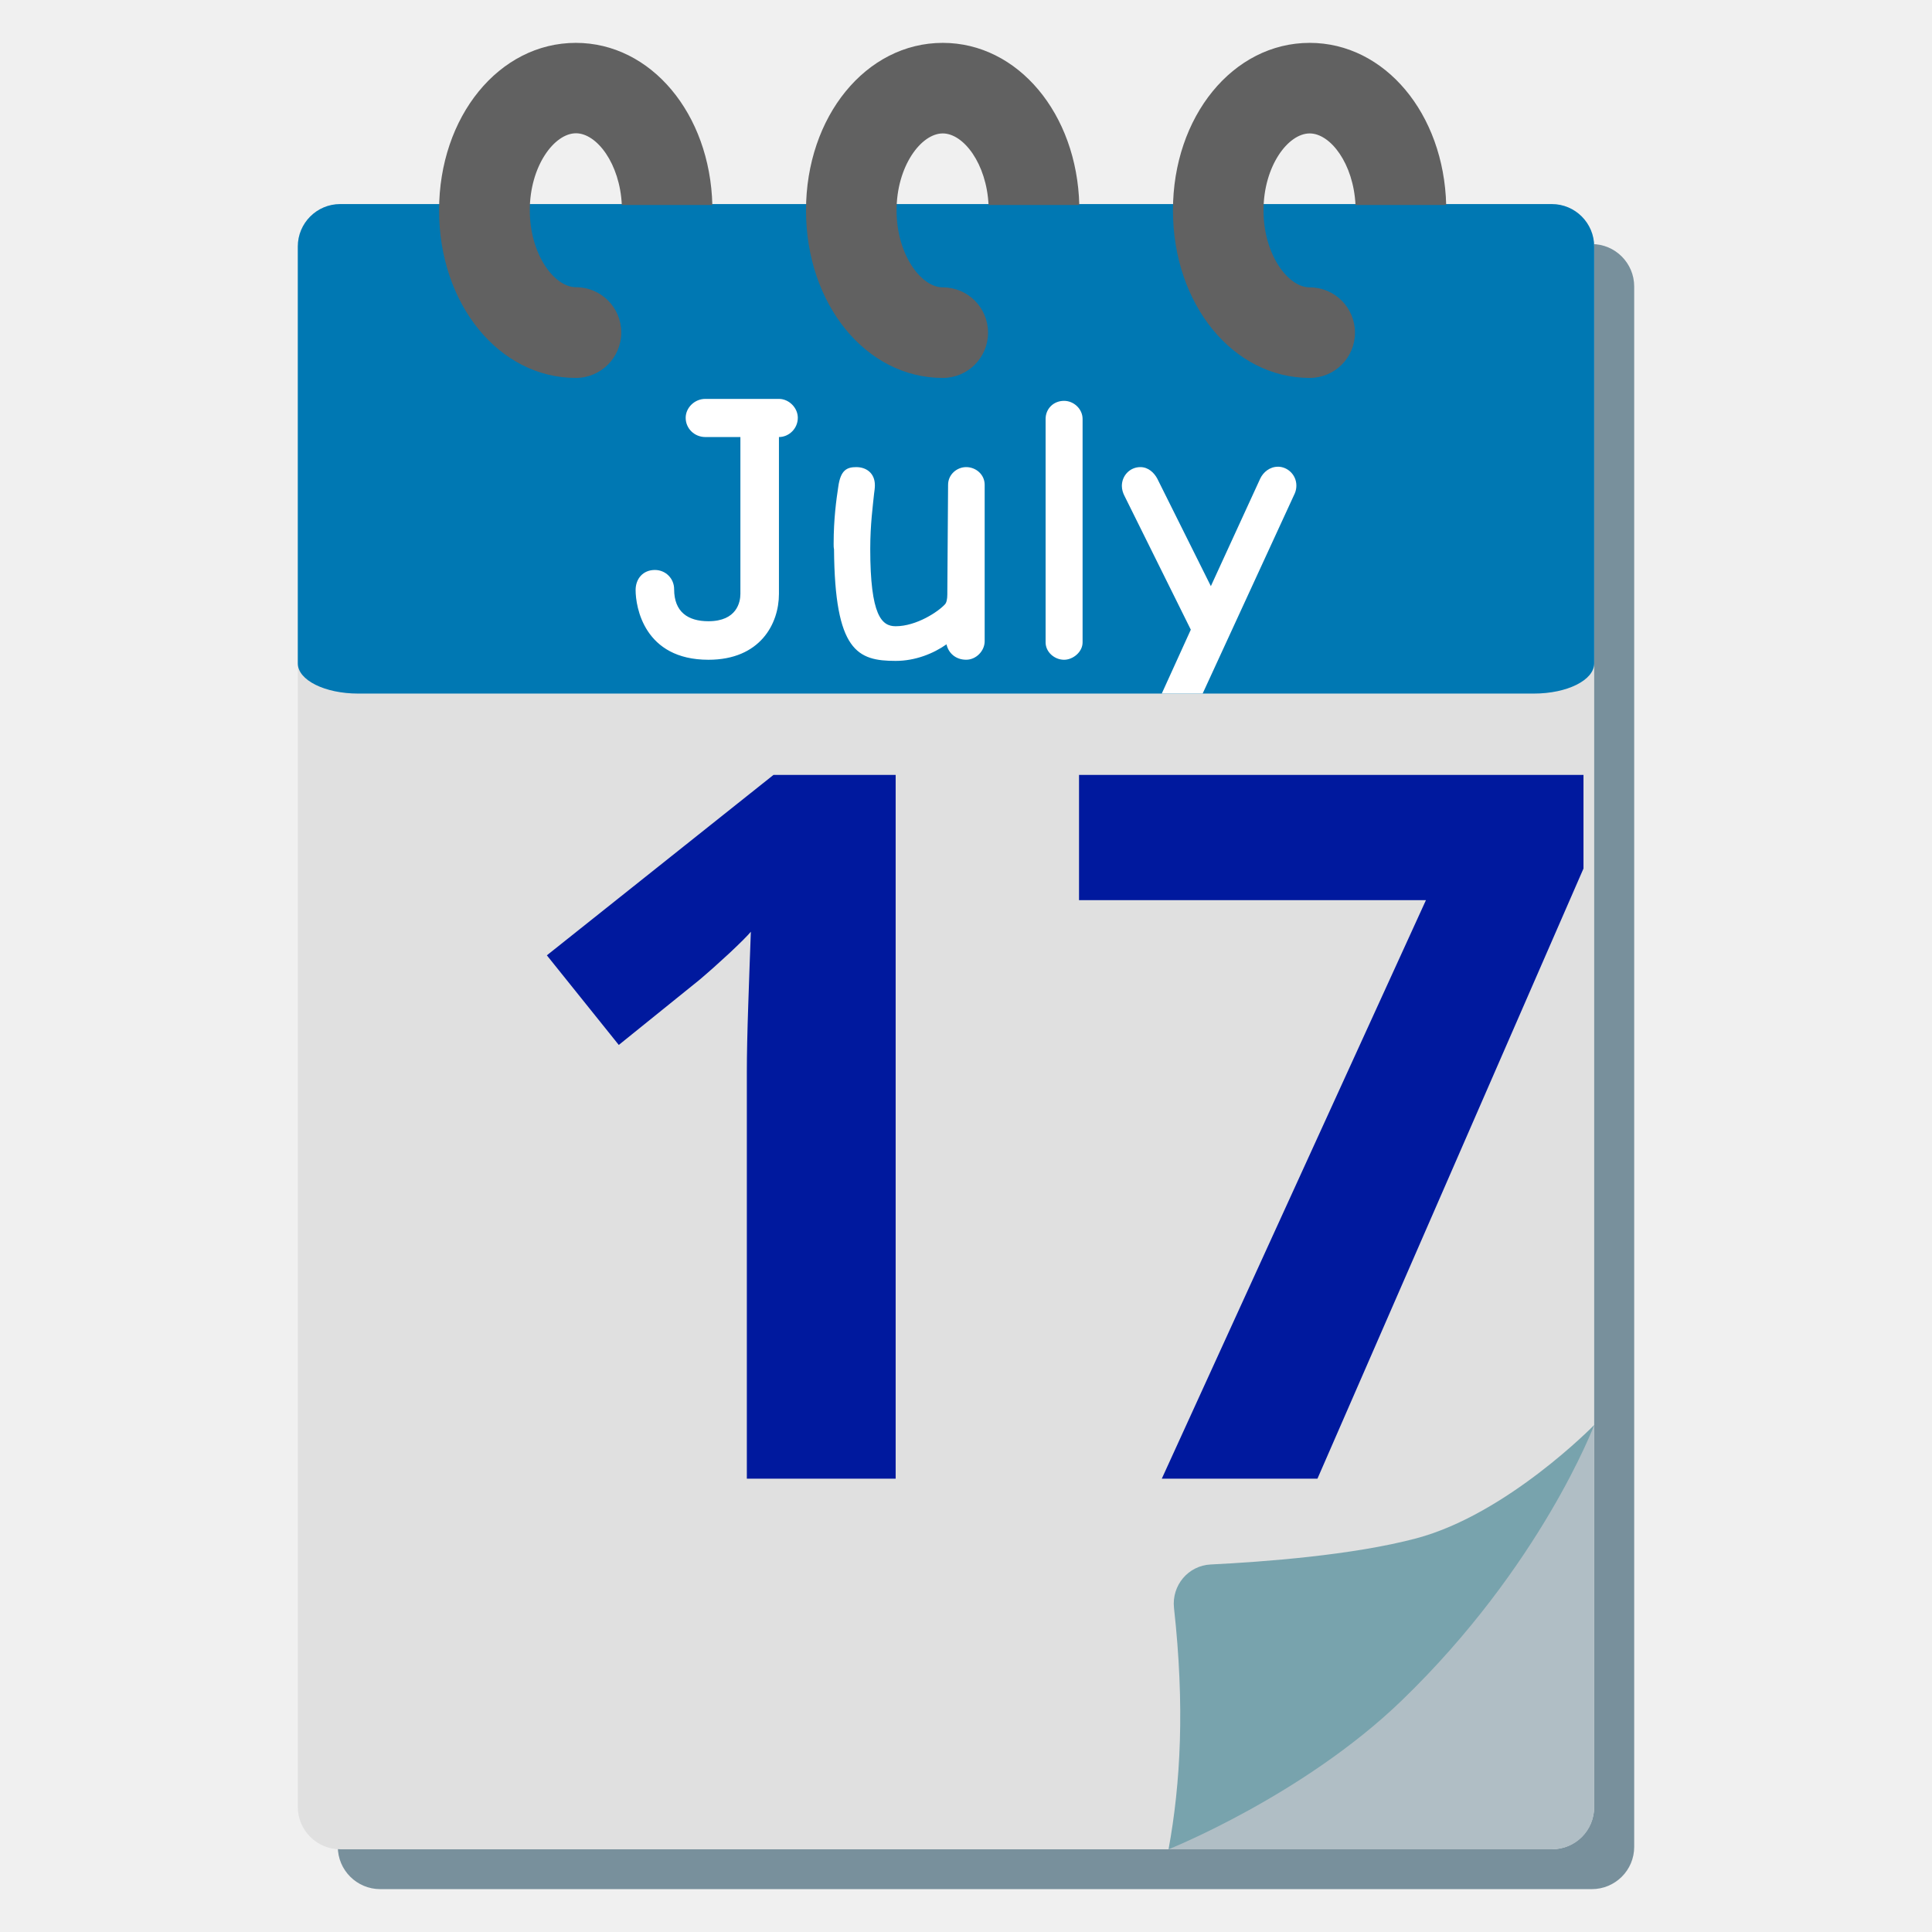
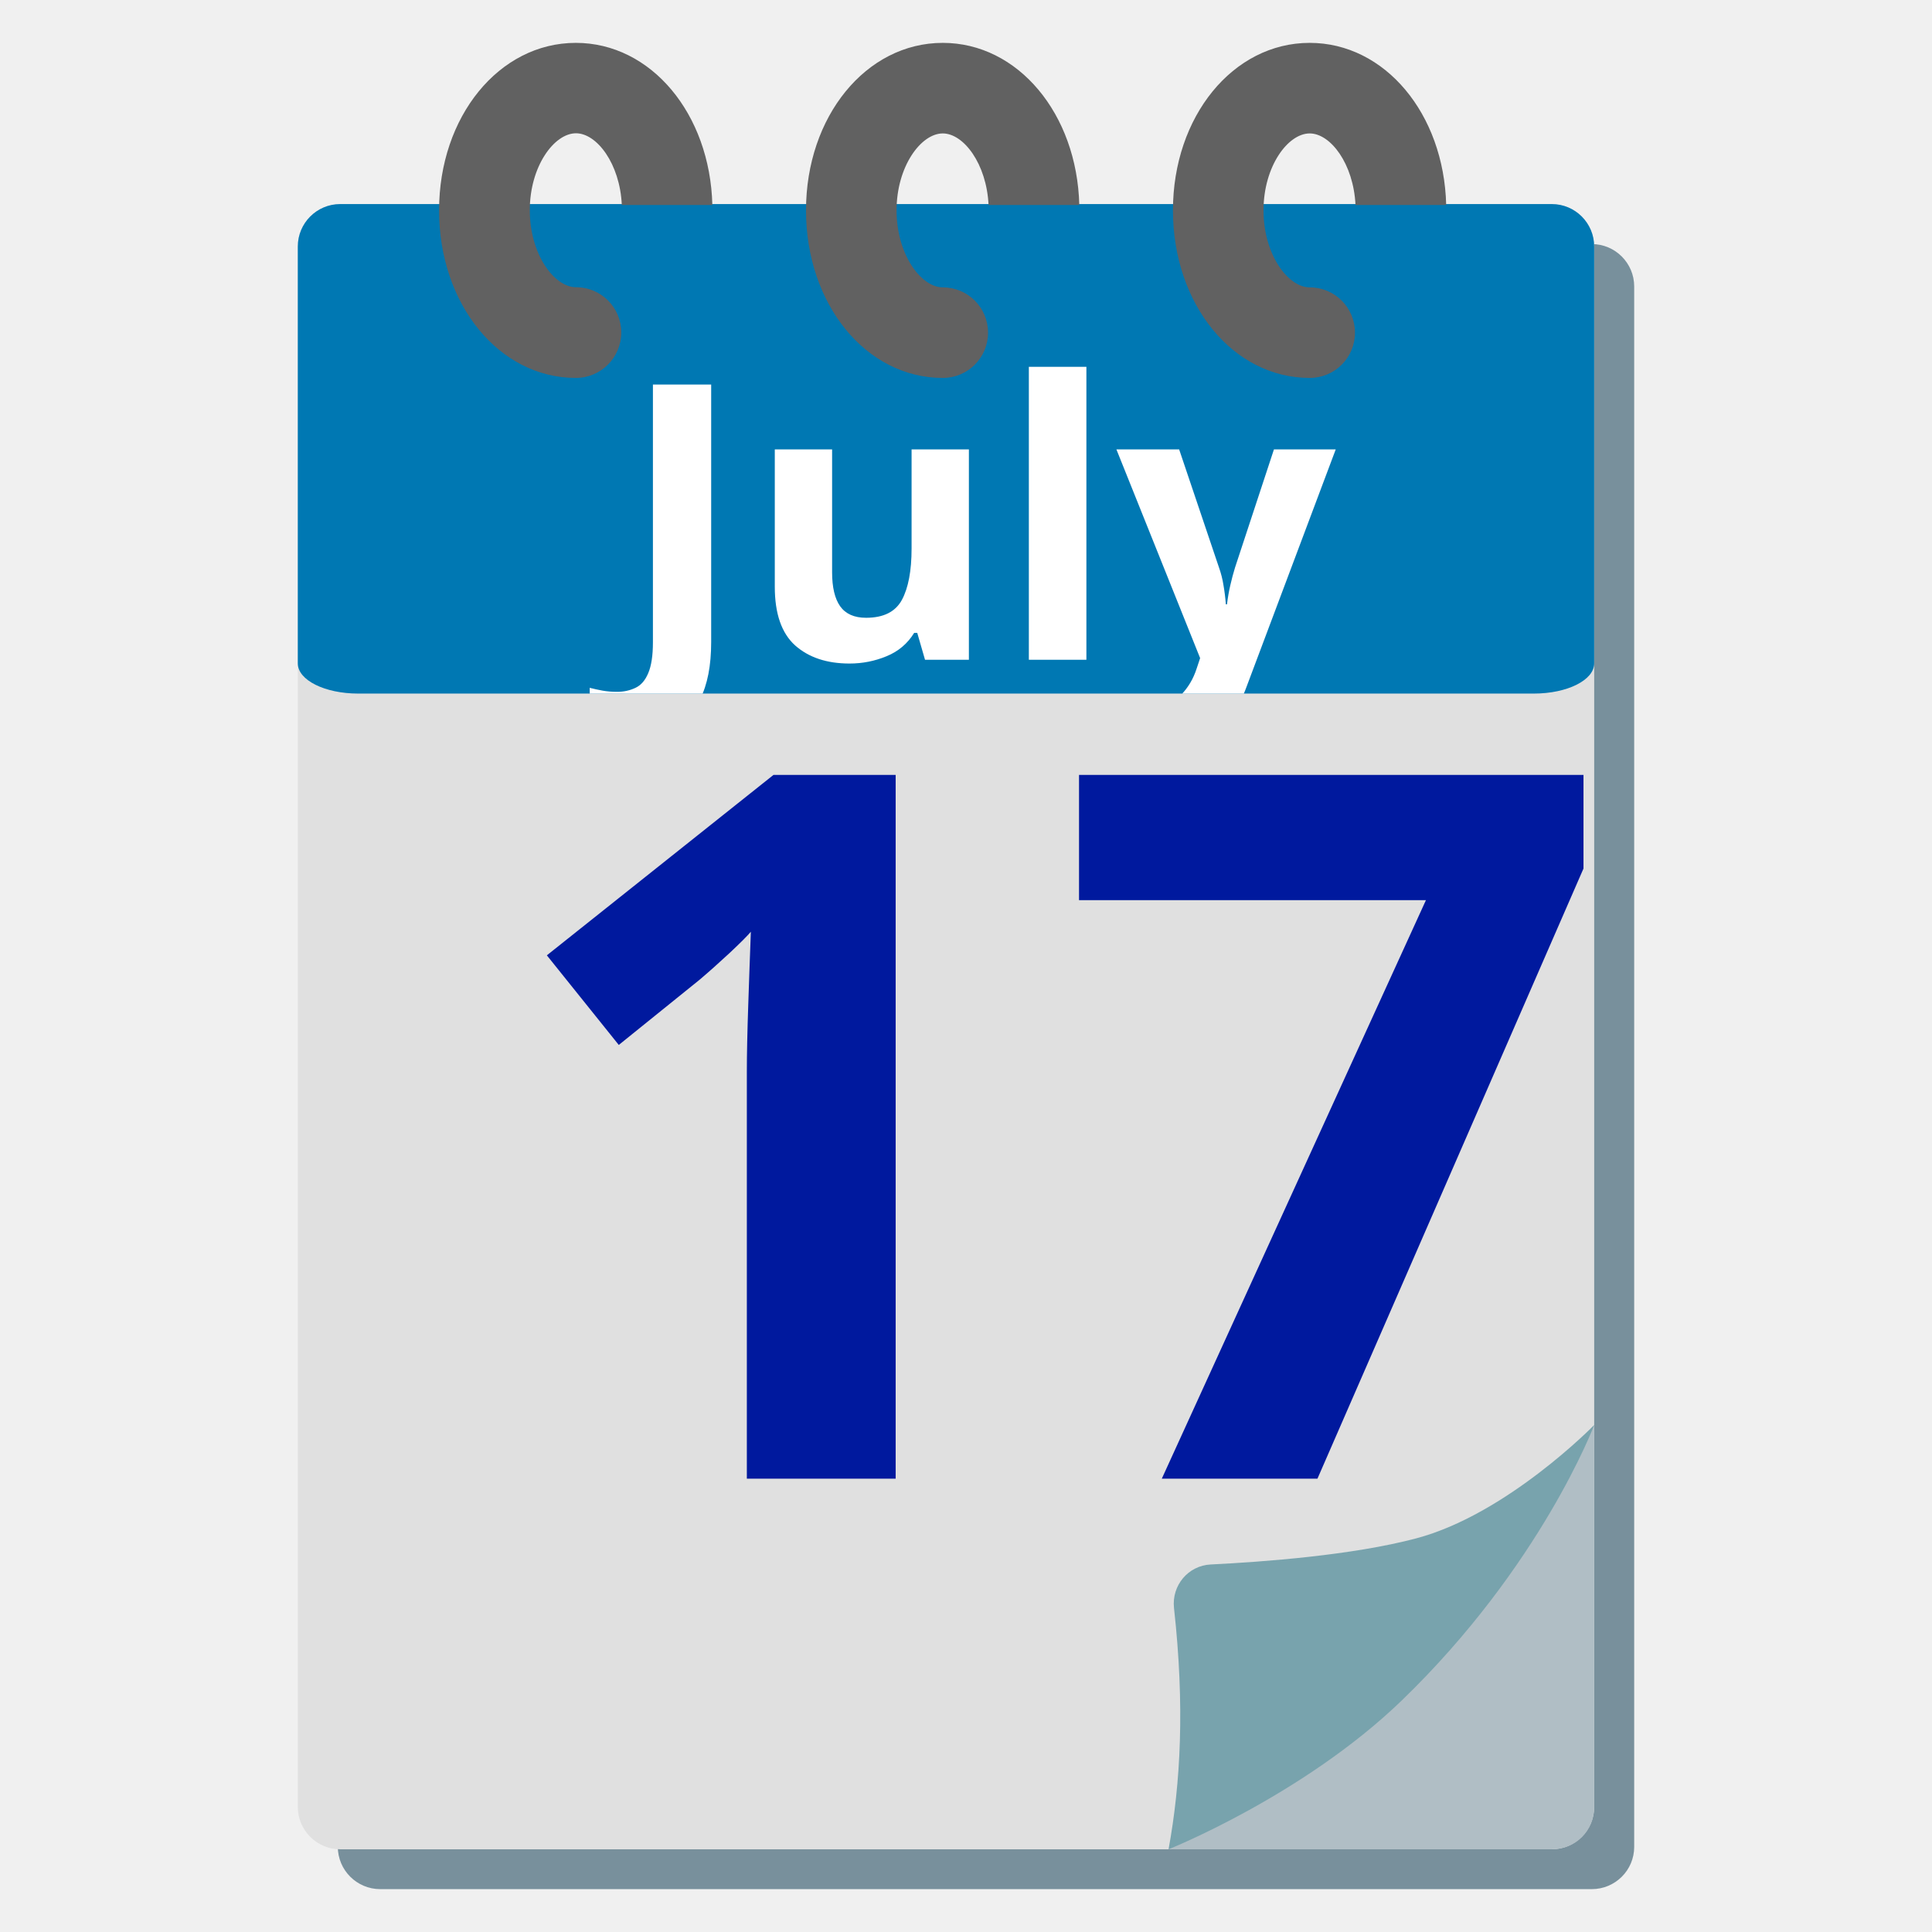
<svg xmlns="http://www.w3.org/2000/svg" width="128" height="128" style="enable-background:new 0 0 128 128;" version="1.1" id="svg35">
-   <defs id="defs39" />
+   <defs id="defs39">
+     <clipPath clipPathUnits="userSpaceOnUse" id="clipPath831">
+       <path id="path833" d="m 22.539,13.52 c -1.55,0 -2.809,1.261 -2.809,2.811 v 27.621 c 0,1.108 1.784,2 4,2 h 77.889 c 2.216,0 4,-0.892 4,-2 V 16.33 c 0,-1.55 -1.259,-2.811 -2.809,-2.811 z" style="opacity:1;vector-effect:none;fill:#0078b3;fill-opacity:1;stroke-width:1;stroke-linecap:butt;stroke-linejoin:miter;stroke-miterlimit:4;stroke-dasharray:none;stroke-dashoffset:0;stroke-opacity:1;paint-order:stroke fill markers" />
+     </clipPath>
+   </defs>
  <path id="path2" style="fill:#78909c" d="M 105.46,125.16 H 25.19 c -1.55,0 -2.81,-1.26 -2.81,-2.81 V 18.98 c 0,-1.55 1.26,-2.81 2.81,-2.81 h 80.27 c 1.55,0 2.81,1.26 2.81,2.81 v 103.38 c 0,1.55 -1.26,2.8 -2.81,2.8 z" />
  <path id="path4" style="fill:#e0e0e0" d="M 102.81,122.52 H 22.54 c -1.55,0 -2.81,-1.26 -2.81,-2.81 V 16.33 c 0,-1.55 1.26,-2.81 2.81,-2.81 h 80.27 c 1.55,0 2.81,1.26 2.81,2.81 v 103.38 c 0,1.55 -1.26,2.81 -2.81,2.81 z" />
  <path id="path6" style="fill:#b0bec5" d="m 105.62,94.41 -12.33,15.42 -15.87,12.69 h 25.39 c 1.57,0 2.81,-1.21 2.81,-2.81 z" />
  <path id="path8" style="fill:#78a3ad" d="m 77.42,122.52 c 0.8,-4.37 1.08,-9.48 0.36,-15.99 -0.16,-1.49 0.94,-2.81 2.44,-2.88 3.46,-0.17 9.4,-0.61 13.61,-1.73 6.03,-1.6 11.79,-7.51 11.79,-7.51 0,0 -3.51,9.33 -12.76,18.26 -6.52,6.29 -15.44,9.85 -15.44,9.85 z" />
  <text xml:space="preserve" style="font-style:normal;font-weight:normal;font-size:65.3px;line-height:40.813px;font-family:Sans;letter-spacing:0px;word-spacing:0px;fill:#00199e;fill-opacity:1;stroke:none;stroke-width:1px;stroke-linecap:butt;stroke-linejoin:miter;stroke-opacity:1" x="32.372" y="97.964" id="text4344">
    <tspan id="tspan4342" x="32.372" y="97.964" style="font-style:normal;font-variant:normal;font-weight:bold;font-stretch:normal;font-family:'Comic Neue';-inkscape-font-specification:'Comic Neue Bold';fill:#00199e;fill-opacity:1;stroke-width:1px">17</tspan>
  </text>
  <path style="opacity:1;vector-effect:none;fill:#0078b3;fill-opacity:1;stroke-width:1;stroke-linecap:butt;stroke-linejoin:miter;stroke-miterlimit:4;stroke-dasharray:none;stroke-dashoffset:0;stroke-opacity:1;paint-order:stroke fill markers" d="M 22.539 13.52 C 20.989 13.52 19.73 14.78 19.73 16.33 L 19.73 43.951 C 19.73 45.059 21.514 45.951 23.73 45.951 L 101.619 45.951 C 103.835 45.951 105.619 45.059 105.619 43.951 L 105.619 16.33 C 105.619 14.78 104.361 13.52 102.811 13.52 L 22.539 13.52 z " id="rect4369" />
  <path style="fill:#616161" d="M 38.15 2.84 C 33.07 2.84 29.09 7.719 29.09 13.939 C 29.09 20.159 33.07 25.039 38.15 25.039 C 39.81 25.039 41.16 23.689 41.16 22.029 C 41.16 20.369 39.82 19.029 38.16 19.029 C 36.72 19.029 35.1 16.85 35.1 13.93 C 35.1 11.01 36.72 8.83 38.16 8.83 C 39.541 8.83 41.072 10.842 41.197 13.58 L 47.195 13.58 C 47.044 7.534 43.131 2.84 38.15 2.84 z " id="path14" />
  <path style="fill:#616161" d="M 62.461 2.84 C 57.381 2.84 53.4 7.719 53.4 13.939 C 53.4 20.159 57.381 25.039 62.461 25.039 C 64.121 25.039 65.461 23.699 65.461 22.039 C 65.461 20.379 64.121 19.039 62.461 19.039 C 61.021 19.039 59.4 16.859 59.4 13.939 C 59.4 11.019 61.021 8.84 62.461 8.84 C 63.84 8.84 65.365 10.847 65.494 13.58 L 71.506 13.58 C 71.354 7.534 67.442 2.84 62.461 2.84 z " id="path20" />
  <path style="fill:#616161" d="M 86.77 2.84 C 81.69 2.84 77.711 7.719 77.711 13.939 C 77.711 20.159 81.69 25.039 86.77 25.039 C 88.43 25.039 89.77 23.699 89.77 22.039 C 89.77 20.379 88.43 19.039 86.77 19.039 C 85.33 19.039 83.711 16.859 83.711 13.939 C 83.711 11.019 85.33 8.84 86.77 8.84 C 88.148 8.84 89.676 10.847 89.805 13.58 L 95.814 13.58 C 95.663 7.534 91.75 2.84 86.77 2.84 z " id="path26" />
-   <path style="font-style:normal;font-weight:normal;font-size:25.527px;line-height:15.954px;font-family:Sans;letter-spacing:0px;word-spacing:0px;fill:#ffffff;fill-opacity:1;stroke:none;stroke-width:1px;stroke-linecap:butt;stroke-linejoin:miter;stroke-opacity:1" d="m 46.729,26.428 c -0.715,0 -1.301,0.588 -1.301,1.252 0,0.715 0.586,1.275 1.301,1.275 h 2.324 v 10.391 c 0,0.536 -0.23,1.812 -2.119,1.812 -1.353,0 -2.271,-0.613 -2.271,-2.119 0,-0.715 -0.563,-1.277 -1.277,-1.277 -0.791,0 -1.275,0.588 -1.275,1.328 0,1.123 0.561,4.621 4.824,4.621 3.421,0 4.672,-2.374 4.672,-4.365 V 28.955 c 0.664,0 1.25,-0.561 1.25,-1.275 0,-0.664 -0.586,-1.252 -1.25,-1.252 z m 23.77,0.129 c -0.715,0 -1.225,0.536 -1.225,1.199 v 14.805 c 0,0.638 0.586,1.15 1.225,1.15 0.587,0 1.225,-0.512 1.225,-1.15 V 27.756 c 0,-0.664 -0.586,-1.199 -1.225,-1.199 z m 14.166,4.365 c -0.536,0 -0.97,0.357 -1.174,0.791 l -3.268,7.121 -3.549,-7.121 c -0.204,-0.383 -0.587,-0.766 -1.123,-0.766 -0.689,0 -1.225,0.561 -1.225,1.25 0,0.23 0.076,0.46 0.152,0.613 l 4.416,8.908 -1.924,4.232 h 2.709 l 6.107,-13.268 c 0.077,-0.179 0.102,-0.359 0.102,-0.512 0,-0.715 -0.586,-1.25 -1.225,-1.25 z m -27.928,0.025 c -0.638,0 -1.046,0.203 -1.199,1.301 -0.128,0.842 -0.307,2.12 -0.307,3.779 0,0.128 -1.35e-4,0.255 0.025,0.357 0.051,6.765 1.557,7.402 4.084,7.402 1.302,0 2.501,-0.485 3.369,-1.098 0.128,0.587 0.614,1.021 1.303,1.021 0.664,0 1.225,-0.588 1.225,-1.227 V 32.121 c 0,-0.689 -0.586,-1.174 -1.225,-1.174 -0.613,0 -1.199,0.485 -1.199,1.174 l -0.051,7.275 c 0,0.281 -0.052,0.537 -0.154,0.639 -0.434,0.485 -1.889,1.455 -3.268,1.455 -0.919,0 -1.684,-0.689 -1.684,-5.131 0,-1.608 0.177,-2.885 0.254,-3.65 0.026,-0.204 0.053,-0.358 0.053,-0.562 0,-0.817 -0.588,-1.199 -1.227,-1.199 z" id="text4376" />
+   <text xml:space="preserve" style="font-style:normal;font-weight:normal;font-size:25.526px;line-height:1.25;font-family:sans-serif;letter-spacing:0px;word-spacing:0px;fill:#ffffff;fill-opacity:1;stroke:none;stroke-width:0.638;" x="40.962" y="43.709" id="text827" clip-path="url(#clipPath831)">
+     <tspan id="tspan825" x="40.962" y="43.709" style="font-style:normal;font-variant:normal;font-weight:bold;font-stretch:normal;font-family:'Comic Neue';-inkscape-font-specification:'Comic Neue Bold';stroke-width:0.638;fill:#ffffff;fill-opacity:1;">July</tspan>
+   </text>
</svg>
